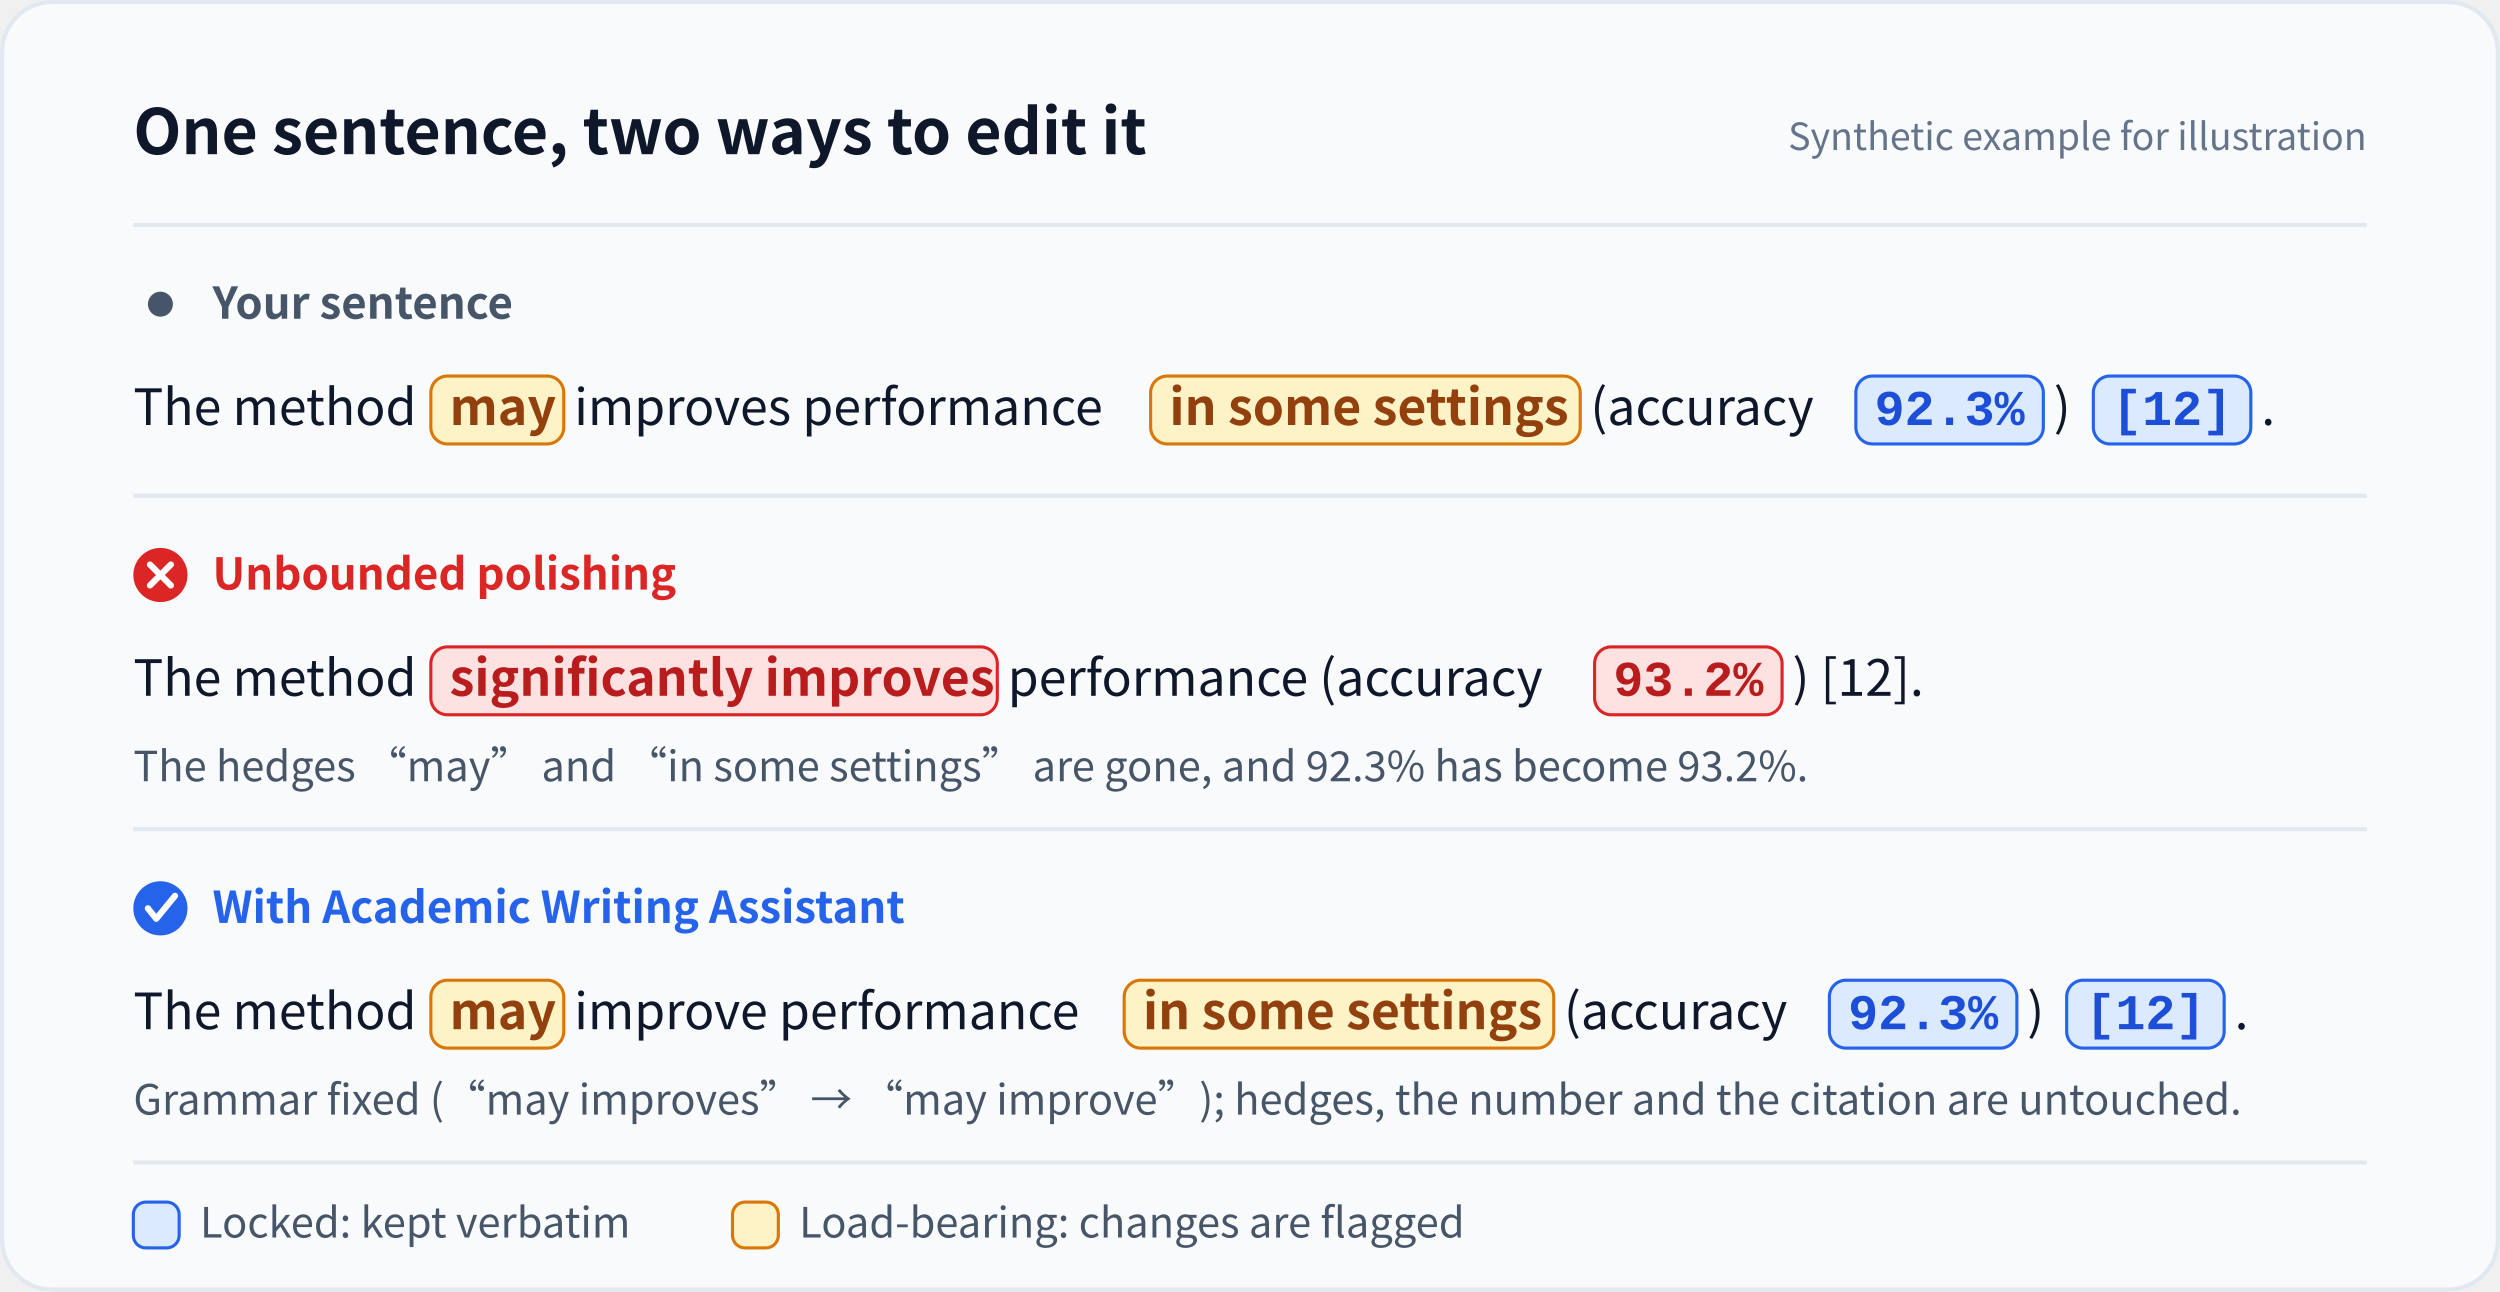
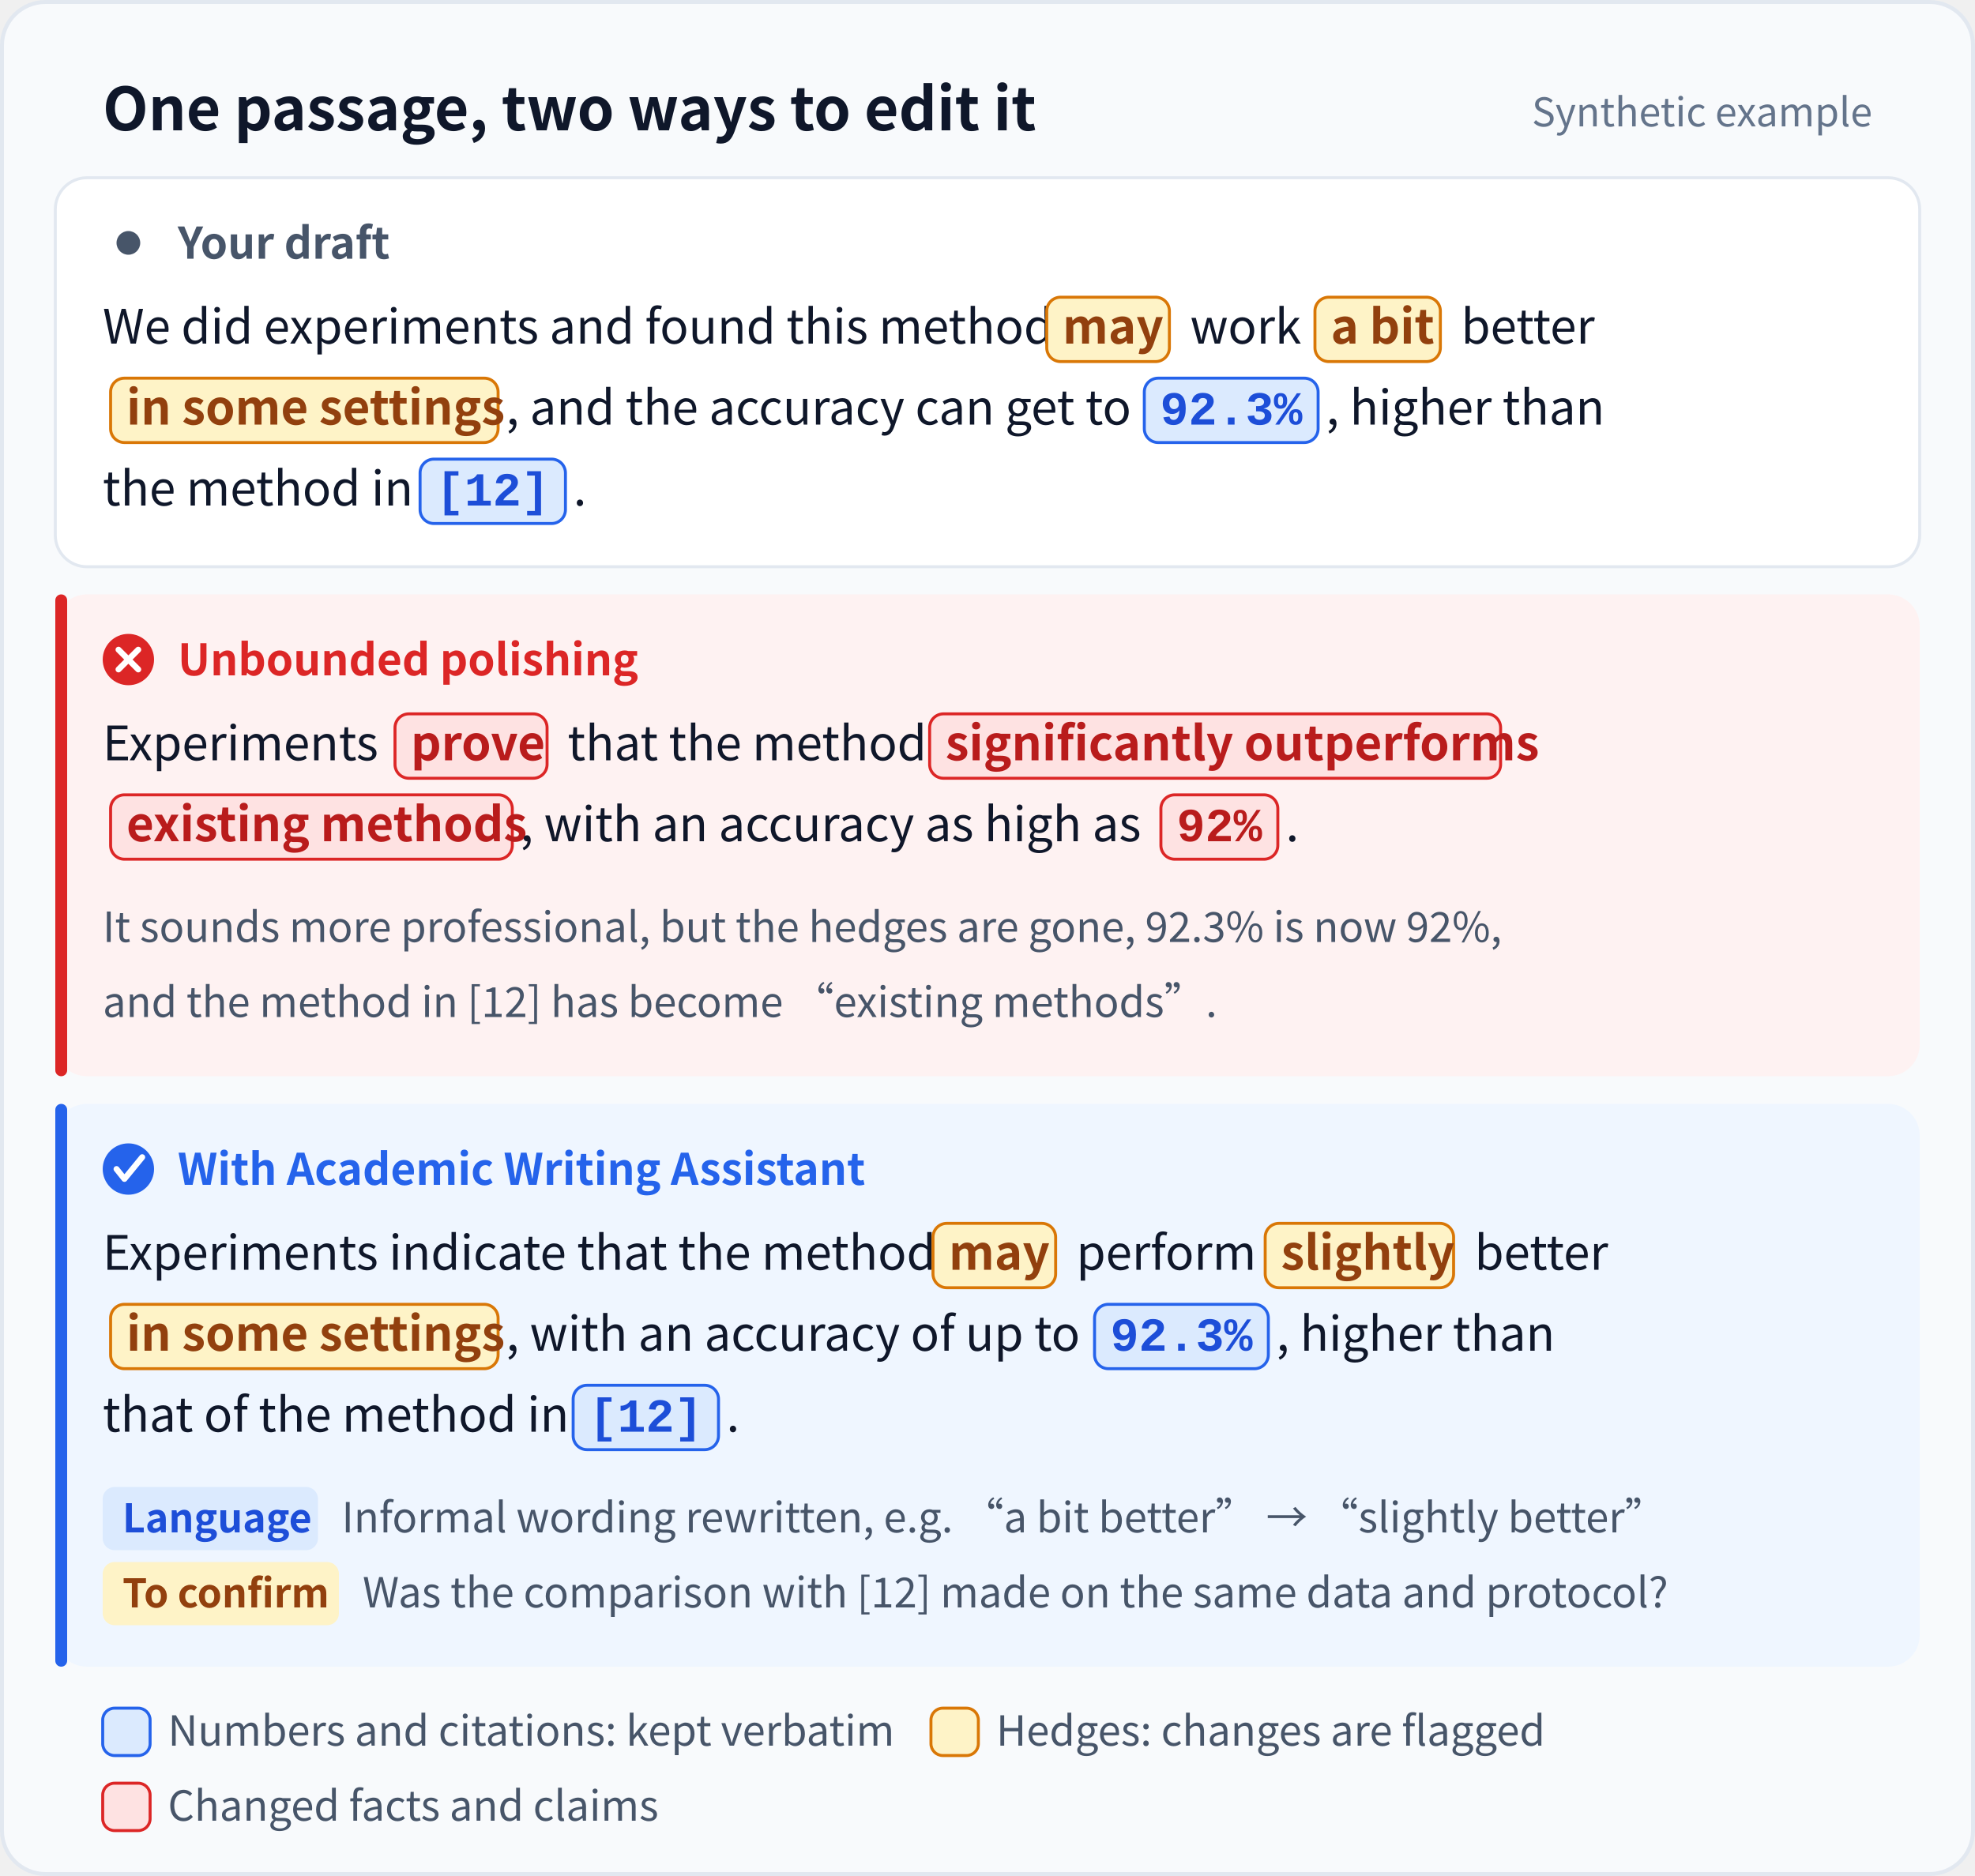
- <svg xmlns="http://www.w3.org/2000/svg" width="1200" height="620" viewBox="0 0 1200 620" role="img" aria-labelledby="title desc">
-   <rect x="1" y="1" width="1198" height="618" rx="24" fill="#F8FAFC" stroke="#E2E8F0" stroke-width="2" />
+ <svg xmlns="http://www.w3.org/2000/svg" width="1000" height="950" viewBox="0 0 1000 950" role="img" aria-labelledby="title desc">
+   <rect x="1" y="1" width="998" height="948" rx="22" fill="#F8FAFC" stroke="#E2E8F0" stroke-width="2" />
  <g id="header">
-     <text x="64.0" y="74.0" font-family="-apple-system, BlinkMacSystemFont, 'Segoe UI', 'PingFang SC', 'Hiragino Sans GB', 'Microsoft YaHei', 'Noto Sans CJK SC', sans-serif" font-size="30" font-weight="700" fill="#0F172A" textLength="480.9" lengthAdjust="spacingAndGlyphs">One sentence, two ways to edit it</text>
-     <text x="1136.0" y="72.0" font-family="-apple-system, BlinkMacSystemFont, 'Segoe UI', 'PingFang SC', 'Hiragino Sans GB', 'Microsoft YaHei', 'Noto Sans CJK SC', sans-serif" font-size="18" font-weight="400" fill="#64748B" text-anchor="end" textLength="293.4" lengthAdjust="spacingAndGlyphs">Synthetic example for illustration</text>
+     <text x="52.0" y="66.0" font-family="-apple-system, BlinkMacSystemFont, 'Segoe UI', 'PingFang SC', 'Hiragino Sans GB', 'Microsoft YaHei', 'Noto Sans CJK SC', sans-serif" font-size="30" font-weight="700" fill="#0F172A" textLength="439.5" lengthAdjust="spacingAndGlyphs">One passage, two ways to edit it</text>
+     <text x="948.0" y="64.0" font-family="-apple-system, BlinkMacSystemFont, 'Segoe UI', 'PingFang SC', 'Hiragino Sans GB', 'Microsoft YaHei', 'Noto Sans CJK SC', sans-serif" font-size="20" font-weight="400" fill="#64748B" text-anchor="end" textLength="168.6" lengthAdjust="spacingAndGlyphs">Synthetic example</text>
  </g>
  <g id="original">
-     <path d="M64 108H1136" stroke="#E2E8F0" stroke-width="2" />
-     <circle cx="77" cy="146" r="6" fill="#475569" />
-     <text x="102.0" y="153.0" font-family="-apple-system, BlinkMacSystemFont, 'Segoe UI', 'PingFang SC', 'Hiragino Sans GB', 'Microsoft YaHei', 'Noto Sans CJK SC', sans-serif" font-size="21" font-weight="600" fill="#475569" textLength="141.3" lengthAdjust="spacingAndGlyphs">Your sentence</text>
-     <text x="64.0" y="204.0" font-family="-apple-system, BlinkMacSystemFont, 'Segoe UI', 'PingFang SC', 'Hiragino Sans GB', 'Microsoft YaHei', 'Noto Sans CJK SC', sans-serif" font-size="24" font-weight="400" fill="#0F172A" textLength="137.8" lengthAdjust="spacingAndGlyphs">The method </text>
-     <rect x="206.8" y="180.5" width="63.8" height="32.6" rx="8" fill="#FEF3C7" stroke="#D97706" stroke-width="1.5" />
-     <text x="215.8" y="204.0" font-family="-apple-system, BlinkMacSystemFont, 'Segoe UI', 'PingFang SC', 'Hiragino Sans GB', 'Microsoft YaHei', 'Noto Sans CJK SC', sans-serif" font-size="24" font-weight="600" fill="#92400E" textLength="45.8" lengthAdjust="spacingAndGlyphs">may</text>
-     <text x="275.6" y="204.0" font-family="-apple-system, BlinkMacSystemFont, 'Segoe UI', 'PingFang SC', 'Hiragino Sans GB', 'Microsoft YaHei', 'Noto Sans CJK SC', sans-serif" font-size="24" font-weight="400" fill="#0F172A" textLength="271.7" lengthAdjust="spacingAndGlyphs"> improves performance </text>
-     <rect x="552.3" y="180.5" width="206.2" height="32.6" rx="8" fill="#FEF3C7" stroke="#D97706" stroke-width="1.5" />
-     <text x="561.3" y="204.0" font-family="-apple-system, BlinkMacSystemFont, 'Segoe UI', 'PingFang SC', 'Hiragino Sans GB', 'Microsoft YaHei', 'Noto Sans CJK SC', sans-serif" font-size="24" font-weight="600" fill="#92400E" textLength="188.2" lengthAdjust="spacingAndGlyphs">in some settings</text>
-     <text x="763.4" y="204.0" font-family="-apple-system, BlinkMacSystemFont, 'Segoe UI', 'PingFang SC', 'Hiragino Sans GB', 'Microsoft YaHei', 'Noto Sans CJK SC', sans-serif" font-size="24" font-weight="400" fill="#0F172A" textLength="122.4" lengthAdjust="spacingAndGlyphs"> (accuracy </text>
-     <rect x="890.8" y="180.5" width="90.0" height="32.6" rx="8" fill="#DBEAFE" stroke="#2563EB" stroke-width="1.5" />
-     <text x="899.8" y="204.0" font-family="ui-monospace, SFMono-Regular, Menlo, Consolas, 'Liberation Mono', monospace" font-size="24" font-weight="600" fill="#1D4ED8" textLength="72.0" lengthAdjust="spacingAndGlyphs">92.3%</text>
-     <text x="985.8" y="204.0" font-family="-apple-system, BlinkMacSystemFont, 'Segoe UI', 'PingFang SC', 'Hiragino Sans GB', 'Microsoft YaHei', 'Noto Sans CJK SC', sans-serif" font-size="24" font-weight="400" fill="#0F172A" textLength="13.9" lengthAdjust="spacingAndGlyphs">) </text>
-     <rect x="1004.8" y="180.5" width="75.6" height="32.6" rx="8" fill="#DBEAFE" stroke="#2563EB" stroke-width="1.5" />
-     <text x="1013.8" y="204.0" font-family="ui-monospace, SFMono-Regular, Menlo, Consolas, 'Liberation Mono', monospace" font-size="24" font-weight="600" fill="#1D4ED8" textLength="57.6" lengthAdjust="spacingAndGlyphs">[12]</text>
-     <text x="1085.4" y="204.0" font-family="-apple-system, BlinkMacSystemFont, 'Segoe UI', 'PingFang SC', 'Hiragino Sans GB', 'Microsoft YaHei', 'Noto Sans CJK SC', sans-serif" font-size="24" font-weight="400" fill="#0F172A" textLength="7.2" lengthAdjust="spacingAndGlyphs">.</text>
+     <rect x="28" y="90" width="944" height="197" rx="16" fill="#FFFFFF" stroke="#E2E8F0" stroke-width="1.5" />
+     <circle cx="65" cy="123" r="6" fill="#475569" />
+     <text x="90.0" y="131.0" font-family="-apple-system, BlinkMacSystemFont, 'Segoe UI', 'PingFang SC', 'Hiragino Sans GB', 'Microsoft YaHei', 'Noto Sans CJK SC', sans-serif" font-size="22" font-weight="700" fill="#475569" textLength="99.7" lengthAdjust="spacingAndGlyphs">Your draft</text>
+     <text x="52.0" y="174.0" font-family="-apple-system, BlinkMacSystemFont, 'Segoe UI', 'PingFang SC', 'Hiragino Sans GB', 'Microsoft YaHei', 'Noto Sans CJK SC', sans-serif" font-size="24" font-weight="400" fill="#0F172A" textLength="467.5" lengthAdjust="spacingAndGlyphs">We did experiments and found this method</text>
+     <rect x="530.0" y="150.5" width="62.1" height="32.6" rx="7" fill="#FEF3C7" stroke="#D97706" stroke-width="1.5" />
+     <text x="538.0" y="174.0" font-family="-apple-system, BlinkMacSystemFont, 'Segoe UI', 'PingFang SC', 'Hiragino Sans GB', 'Microsoft YaHei', 'Noto Sans CJK SC', sans-serif" font-size="24" font-weight="600" fill="#92400E" textLength="46.1" lengthAdjust="spacingAndGlyphs">may</text>
+     <text x="602.6" y="174.0" font-family="-apple-system, BlinkMacSystemFont, 'Segoe UI', 'PingFang SC', 'Hiragino Sans GB', 'Microsoft YaHei', 'Noto Sans CJK SC', sans-serif" font-size="24" font-weight="400" fill="#0F172A" textLength="52.8" lengthAdjust="spacingAndGlyphs">work</text>
+     <rect x="665.8" y="150.5" width="63.5" height="32.6" rx="7" fill="#FEF3C7" stroke="#D97706" stroke-width="1.5" />
+     <text x="673.8" y="174.0" font-family="-apple-system, BlinkMacSystemFont, 'Segoe UI', 'PingFang SC', 'Hiragino Sans GB', 'Microsoft YaHei', 'Noto Sans CJK SC', sans-serif" font-size="24" font-weight="600" fill="#92400E" textLength="47.5" lengthAdjust="spacingAndGlyphs">a bit</text>
+     <text x="739.8" y="174.0" font-family="-apple-system, BlinkMacSystemFont, 'Segoe UI', 'PingFang SC', 'Hiragino Sans GB', 'Microsoft YaHei', 'Noto Sans CJK SC', sans-serif" font-size="24" font-weight="400" fill="#0F172A" textLength="63.6" lengthAdjust="spacingAndGlyphs">better</text>
+     <rect x="56.0" y="191.5" width="196.2" height="32.6" rx="7" fill="#FEF3C7" stroke="#D97706" stroke-width="1.5" />
+     <text x="64.0" y="215.0" font-family="-apple-system, BlinkMacSystemFont, 'Segoe UI', 'PingFang SC', 'Hiragino Sans GB', 'Microsoft YaHei', 'Noto Sans CJK SC', sans-serif" font-size="24" font-weight="600" fill="#92400E" textLength="180.2" lengthAdjust="spacingAndGlyphs">in some settings</text>
+     <text x="256.2" y="215.0" font-family="-apple-system, BlinkMacSystemFont, 'Segoe UI', 'PingFang SC', 'Hiragino Sans GB', 'Microsoft YaHei', 'Noto Sans CJK SC', sans-serif" font-size="24" font-weight="400" fill="#0F172A" textLength="312.7" lengthAdjust="spacingAndGlyphs">, and the accuracy can get to</text>
+     <rect x="579.4" y="191.5" width="88.0" height="32.6" rx="7" fill="#DBEAFE" stroke="#2563EB" stroke-width="1.5" />
+     <text x="587.4" y="215.0" font-family="ui-monospace, SFMono-Regular, Menlo, Consolas, 'Liberation Mono', monospace" font-size="24" font-weight="600" fill="#1D4ED8" textLength="72.0" lengthAdjust="spacingAndGlyphs">92.3%</text>
+     <text x="671.4" y="215.0" font-family="-apple-system, BlinkMacSystemFont, 'Segoe UI', 'PingFang SC', 'Hiragino Sans GB', 'Microsoft YaHei', 'Noto Sans CJK SC', sans-serif" font-size="24" font-weight="400" fill="#0F172A" textLength="135.1" lengthAdjust="spacingAndGlyphs">, higher than</text>
+     <text x="52.0" y="256.0" font-family="-apple-system, BlinkMacSystemFont, 'Segoe UI', 'PingFang SC', 'Hiragino Sans GB', 'Microsoft YaHei', 'Noto Sans CJK SC', sans-serif" font-size="24" font-weight="400" fill="#0F172A" textLength="150.2" lengthAdjust="spacingAndGlyphs">the method in</text>
+     <rect x="212.7" y="232.5" width="73.6" height="32.6" rx="7" fill="#DBEAFE" stroke="#2563EB" stroke-width="1.5" />
+     <text x="220.7" y="256.0" font-family="ui-monospace, SFMono-Regular, Menlo, Consolas, 'Liberation Mono', monospace" font-size="24" font-weight="600" fill="#1D4ED8" textLength="57.6" lengthAdjust="spacingAndGlyphs">[12]</text>
+     <text x="290.3" y="256.0" font-family="-apple-system, BlinkMacSystemFont, 'Segoe UI', 'PingFang SC', 'Hiragino Sans GB', 'Microsoft YaHei', 'Noto Sans CJK SC', sans-serif" font-size="24" font-weight="400" fill="#0F172A" textLength="6.5" lengthAdjust="spacingAndGlyphs">.</text>
  </g>
  <g id="unbounded">
-     <path d="M64 238H1136" stroke="#E2E8F0" stroke-width="2" />
-     <circle cx="77" cy="276" r="13" fill="#DC2626" />
-     <path d="M72 271L82 281M82 271L72 281" fill="none" stroke="#FFFFFF" stroke-width="3" stroke-linecap="round" />
-     <text x="102.0" y="283.0" font-family="-apple-system, BlinkMacSystemFont, 'Segoe UI', 'PingFang SC', 'Hiragino Sans GB', 'Microsoft YaHei', 'Noto Sans CJK SC', sans-serif" font-size="21" font-weight="600" fill="#DC2626" textLength="193.6" lengthAdjust="spacingAndGlyphs">Unbounded polishing</text>
-     <text x="64.0" y="334.0" font-family="-apple-system, BlinkMacSystemFont, 'Segoe UI', 'PingFang SC', 'Hiragino Sans GB', 'Microsoft YaHei', 'Noto Sans CJK SC', sans-serif" font-size="24" font-weight="400" fill="#0F172A" textLength="137.8" lengthAdjust="spacingAndGlyphs">The method </text>
-     <rect x="206.8" y="310.5" width="271.9" height="32.6" rx="8" fill="#FEE2E2" stroke="#DC2626" stroke-width="1.5" />
-     <text x="215.8" y="334.0" font-family="-apple-system, BlinkMacSystemFont, 'Segoe UI', 'PingFang SC', 'Hiragino Sans GB', 'Microsoft YaHei', 'Noto Sans CJK SC', sans-serif" font-size="24" font-weight="600" fill="#B91C1C" textLength="253.9" lengthAdjust="spacingAndGlyphs">significantly improves</text>
-     <text x="483.7" y="334.0" font-family="-apple-system, BlinkMacSystemFont, 'Segoe UI', 'PingFang SC', 'Hiragino Sans GB', 'Microsoft YaHei', 'Noto Sans CJK SC', sans-serif" font-size="24" font-weight="400" fill="#0F172A" textLength="276.7" lengthAdjust="spacingAndGlyphs"> performance (accuracy </text>
-     <rect x="765.4" y="310.5" width="90.0" height="32.6" rx="8" fill="#FEE2E2" stroke="#DC2626" stroke-width="1.5" />
-     <text x="774.4" y="334.0" font-family="ui-monospace, SFMono-Regular, Menlo, Consolas, 'Liberation Mono', monospace" font-size="24" font-weight="600" fill="#B91C1C" textLength="72.0" lengthAdjust="spacingAndGlyphs">93.2%</text>
-     <text x="860.4" y="334.0" font-family="-apple-system, BlinkMacSystemFont, 'Segoe UI', 'PingFang SC', 'Hiragino Sans GB', 'Microsoft YaHei', 'Noto Sans CJK SC', sans-serif" font-size="24" font-weight="400" fill="#0F172A" textLength="65.3" lengthAdjust="spacingAndGlyphs">) [12].</text>
-     <text x="64.0" y="375.0" font-family="-apple-system, BlinkMacSystemFont, 'Segoe UI', 'PingFang SC', 'Hiragino Sans GB', 'Microsoft YaHei', 'Noto Sans CJK SC', sans-serif" font-size="20" font-weight="400" fill="#475569" textLength="768.2" lengthAdjust="spacingAndGlyphs">The hedges “may” and “in some settings” are gone, and 92.3% has become 93.2%.</text>
+     <rect x="28" y="301" width="944" height="244" rx="16" fill="#FEF2F2" />
+     <rect x="28" y="301" width="6" height="244" rx="3" fill="#DC2626" />
+     <circle cx="65" cy="334" r="13" fill="#DC2626" />
+     <path d="M60 329L70 339M70 329L60 339" fill="none" stroke="#FFFFFF" stroke-width="3" stroke-linecap="round" />
+     <text x="90.0" y="342.0" font-family="-apple-system, BlinkMacSystemFont, 'Segoe UI', 'PingFang SC', 'Hiragino Sans GB', 'Microsoft YaHei', 'Noto Sans CJK SC', sans-serif" font-size="22" font-weight="700" fill="#DC2626" textLength="211.2" lengthAdjust="spacingAndGlyphs">Unbounded polishing</text>
+     <text x="52.0" y="385.0" font-family="-apple-system, BlinkMacSystemFont, 'Segoe UI', 'PingFang SC', 'Hiragino Sans GB', 'Microsoft YaHei', 'Noto Sans CJK SC', sans-serif" font-size="24" font-weight="400" fill="#0F172A" textLength="137.5" lengthAdjust="spacingAndGlyphs">Experiments</text>
+     <rect x="200.0" y="361.5" width="77.0" height="32.6" rx="7" fill="#FEE2E2" stroke="#DC2626" stroke-width="1.5" />
+     <text x="208.0" y="385.0" font-family="-apple-system, BlinkMacSystemFont, 'Segoe UI', 'PingFang SC', 'Hiragino Sans GB', 'Microsoft YaHei', 'Noto Sans CJK SC', sans-serif" font-size="24" font-weight="600" fill="#B91C1C" textLength="61.0" lengthAdjust="spacingAndGlyphs">prove</text>
+     <text x="287.4" y="385.0" font-family="-apple-system, BlinkMacSystemFont, 'Segoe UI', 'PingFang SC', 'Hiragino Sans GB', 'Microsoft YaHei', 'Noto Sans CJK SC', sans-serif" font-size="24" font-weight="400" fill="#0F172A" textLength="172.8" lengthAdjust="spacingAndGlyphs">that the method</text>
+     <rect x="470.7" y="361.5" width="289.1" height="32.6" rx="7" fill="#FEE2E2" stroke="#DC2626" stroke-width="1.5" />
+     <text x="478.7" y="385.0" font-family="-apple-system, BlinkMacSystemFont, 'Segoe UI', 'PingFang SC', 'Hiragino Sans GB', 'Microsoft YaHei', 'Noto Sans CJK SC', sans-serif" font-size="24" font-weight="600" fill="#B91C1C" textLength="273.1" lengthAdjust="spacingAndGlyphs">significantly outperforms</text>
+     <rect x="56.0" y="402.5" width="203.4" height="32.6" rx="7" fill="#FEE2E2" stroke="#DC2626" stroke-width="1.5" />
+     <text x="64.0" y="426.0" font-family="-apple-system, BlinkMacSystemFont, 'Segoe UI', 'PingFang SC', 'Hiragino Sans GB', 'Microsoft YaHei', 'Noto Sans CJK SC', sans-serif" font-size="24" font-weight="600" fill="#B91C1C" textLength="187.4" lengthAdjust="spacingAndGlyphs">existing methods</text>
+     <text x="263.4" y="426.0" font-family="-apple-system, BlinkMacSystemFont, 'Segoe UI', 'PingFang SC', 'Hiragino Sans GB', 'Microsoft YaHei', 'Noto Sans CJK SC', sans-serif" font-size="24" font-weight="400" fill="#0F172A" textLength="313.9" lengthAdjust="spacingAndGlyphs">, with an accuracy as high as</text>
+     <rect x="587.8" y="402.5" width="59.2" height="32.6" rx="7" fill="#FEE2E2" stroke="#DC2626" stroke-width="1.5" />
+     <text x="595.8" y="426.0" font-family="ui-monospace, SFMono-Regular, Menlo, Consolas, 'Liberation Mono', monospace" font-size="24" font-weight="600" fill="#B91C1C" textLength="43.2" lengthAdjust="spacingAndGlyphs">92%</text>
+     <text x="651.0" y="426.0" font-family="-apple-system, BlinkMacSystemFont, 'Segoe UI', 'PingFang SC', 'Hiragino Sans GB', 'Microsoft YaHei', 'Noto Sans CJK SC', sans-serif" font-size="24" font-weight="400" fill="#0F172A" textLength="6.5" lengthAdjust="spacingAndGlyphs">.</text>
+     <text x="52.0" y="477.0" font-family="-apple-system, BlinkMacSystemFont, 'Segoe UI', 'PingFang SC', 'Hiragino Sans GB', 'Microsoft YaHei', 'Noto Sans CJK SC', sans-serif" font-size="21" font-weight="400" fill="#475569" textLength="701.4" lengthAdjust="spacingAndGlyphs">It sounds more professional, but the hedges are gone, 92.3% is now 92%,</text>
+     <text x="52.0" y="515.0" font-family="-apple-system, BlinkMacSystemFont, 'Segoe UI', 'PingFang SC', 'Hiragino Sans GB', 'Microsoft YaHei', 'Noto Sans CJK SC', sans-serif" font-size="21" font-weight="400" fill="#475569" textLength="530.5" lengthAdjust="spacingAndGlyphs">and the method in [12] has become “existing methods”.</text>
  </g>
  <g id="skill">
-     <path d="M64 398H1136" stroke="#E2E8F0" stroke-width="2" />
-     <circle cx="77" cy="436" r="13" fill="#2563EB" />
-     <path d="M71 436L75 441L84 430" fill="none" stroke="#FFFFFF" stroke-width="3" stroke-linecap="round" stroke-linejoin="round" />
-     <text x="102.0" y="443.0" font-family="-apple-system, BlinkMacSystemFont, 'Segoe UI', 'PingFang SC', 'Hiragino Sans GB', 'Microsoft YaHei', 'Noto Sans CJK SC', sans-serif" font-size="21" font-weight="600" fill="#2563EB" textLength="329.1" lengthAdjust="spacingAndGlyphs">With Academic Writing Assistant</text>
-     <text x="64.0" y="494.0" font-family="-apple-system, BlinkMacSystemFont, 'Segoe UI', 'PingFang SC', 'Hiragino Sans GB', 'Microsoft YaHei', 'Noto Sans CJK SC', sans-serif" font-size="24" font-weight="400" fill="#0F172A" textLength="137.8" lengthAdjust="spacingAndGlyphs">The method </text>
-     <rect x="206.8" y="470.5" width="63.8" height="32.6" rx="8" fill="#FEF3C7" stroke="#D97706" stroke-width="1.5" />
-     <text x="215.8" y="494.0" font-family="-apple-system, BlinkMacSystemFont, 'Segoe UI', 'PingFang SC', 'Hiragino Sans GB', 'Microsoft YaHei', 'Noto Sans CJK SC', sans-serif" font-size="24" font-weight="600" fill="#92400E" textLength="45.8" lengthAdjust="spacingAndGlyphs">may</text>
-     <text x="275.6" y="494.0" font-family="-apple-system, BlinkMacSystemFont, 'Segoe UI', 'PingFang SC', 'Hiragino Sans GB', 'Microsoft YaHei', 'Noto Sans CJK SC', sans-serif" font-size="24" font-weight="400" fill="#0F172A" textLength="259.0" lengthAdjust="spacingAndGlyphs"> improve performance </text>
-     <rect x="539.6" y="470.5" width="206.2" height="32.6" rx="8" fill="#FEF3C7" stroke="#D97706" stroke-width="1.5" />
-     <text x="548.6" y="494.0" font-family="-apple-system, BlinkMacSystemFont, 'Segoe UI', 'PingFang SC', 'Hiragino Sans GB', 'Microsoft YaHei', 'Noto Sans CJK SC', sans-serif" font-size="24" font-weight="600" fill="#92400E" textLength="188.2" lengthAdjust="spacingAndGlyphs">in some settings</text>
-     <text x="750.7" y="494.0" font-family="-apple-system, BlinkMacSystemFont, 'Segoe UI', 'PingFang SC', 'Hiragino Sans GB', 'Microsoft YaHei', 'Noto Sans CJK SC', sans-serif" font-size="24" font-weight="400" fill="#0F172A" textLength="122.4" lengthAdjust="spacingAndGlyphs"> (accuracy </text>
-     <rect x="878.1" y="470.5" width="90.0" height="32.6" rx="8" fill="#DBEAFE" stroke="#2563EB" stroke-width="1.5" />
-     <text x="887.1" y="494.0" font-family="ui-monospace, SFMono-Regular, Menlo, Consolas, 'Liberation Mono', monospace" font-size="24" font-weight="600" fill="#1D4ED8" textLength="72.0" lengthAdjust="spacingAndGlyphs">92.3%</text>
-     <text x="973.1" y="494.0" font-family="-apple-system, BlinkMacSystemFont, 'Segoe UI', 'PingFang SC', 'Hiragino Sans GB', 'Microsoft YaHei', 'Noto Sans CJK SC', sans-serif" font-size="24" font-weight="400" fill="#0F172A" textLength="13.9" lengthAdjust="spacingAndGlyphs">) </text>
-     <rect x="992.0" y="470.5" width="75.6" height="32.6" rx="8" fill="#DBEAFE" stroke="#2563EB" stroke-width="1.5" />
-     <text x="1001.0" y="494.0" font-family="ui-monospace, SFMono-Regular, Menlo, Consolas, 'Liberation Mono', monospace" font-size="24" font-weight="600" fill="#1D4ED8" textLength="57.6" lengthAdjust="spacingAndGlyphs">[12]</text>
-     <text x="1072.6" y="494.0" font-family="-apple-system, BlinkMacSystemFont, 'Segoe UI', 'PingFang SC', 'Hiragino Sans GB', 'Microsoft YaHei', 'Noto Sans CJK SC', sans-serif" font-size="24" font-weight="400" fill="#0F172A" textLength="7.2" lengthAdjust="spacingAndGlyphs">.</text>
-     <text x="64.0" y="535.0" font-family="-apple-system, BlinkMacSystemFont, 'Segoe UI', 'PingFang SC', 'Hiragino Sans GB', 'Microsoft YaHei', 'Noto Sans CJK SC', sans-serif" font-size="20" font-weight="400" fill="#475569" textLength="969.4" lengthAdjust="spacingAndGlyphs">Grammar fixed (“may improves” → “may improve”); hedges, the number and the citation are untouched.</text>
+     <rect x="28" y="559" width="944" height="285" rx="16" fill="#EFF6FF" />
+     <rect x="28" y="559" width="6" height="285" rx="3" fill="#2563EB" />
+     <circle cx="65" cy="592" r="13" fill="#2563EB" />
+     <path d="M59 592L63 597L72 586" fill="none" stroke="#FFFFFF" stroke-width="3" stroke-linecap="round" stroke-linejoin="round" />
+     <text x="90.0" y="600.0" font-family="-apple-system, BlinkMacSystemFont, 'Segoe UI', 'PingFang SC', 'Hiragino Sans GB', 'Microsoft YaHei', 'Noto Sans CJK SC', sans-serif" font-size="22" font-weight="700" fill="#2563EB" textLength="326.7" lengthAdjust="spacingAndGlyphs">With Academic Writing Assistant</text>
+     <text x="52.0" y="643.0" font-family="-apple-system, BlinkMacSystemFont, 'Segoe UI', 'PingFang SC', 'Hiragino Sans GB', 'Microsoft YaHei', 'Noto Sans CJK SC', sans-serif" font-size="24" font-weight="400" fill="#0F172A" textLength="409.9" lengthAdjust="spacingAndGlyphs">Experiments indicate that the method</text>
+     <rect x="472.4" y="619.5" width="62.1" height="32.6" rx="7" fill="#FEF3C7" stroke="#D97706" stroke-width="1.5" />
+     <text x="480.4" y="643.0" font-family="-apple-system, BlinkMacSystemFont, 'Segoe UI', 'PingFang SC', 'Hiragino Sans GB', 'Microsoft YaHei', 'Noto Sans CJK SC', sans-serif" font-size="24" font-weight="600" fill="#92400E" textLength="46.1" lengthAdjust="spacingAndGlyphs">may</text>
+     <text x="545.0" y="643.0" font-family="-apple-system, BlinkMacSystemFont, 'Segoe UI', 'PingFang SC', 'Hiragino Sans GB', 'Microsoft YaHei', 'Noto Sans CJK SC', sans-serif" font-size="24" font-weight="400" fill="#0F172A" textLength="85.2" lengthAdjust="spacingAndGlyphs">perform</text>
+     <rect x="640.6" y="619.5" width="95.4" height="32.6" rx="7" fill="#FEF3C7" stroke="#D97706" stroke-width="1.5" />
+     <text x="648.6" y="643.0" font-family="-apple-system, BlinkMacSystemFont, 'Segoe UI', 'PingFang SC', 'Hiragino Sans GB', 'Microsoft YaHei', 'Noto Sans CJK SC', sans-serif" font-size="24" font-weight="600" fill="#92400E" textLength="79.4" lengthAdjust="spacingAndGlyphs">slightly</text>
+     <text x="746.6" y="643.0" font-family="-apple-system, BlinkMacSystemFont, 'Segoe UI', 'PingFang SC', 'Hiragino Sans GB', 'Microsoft YaHei', 'Noto Sans CJK SC', sans-serif" font-size="24" font-weight="400" fill="#0F172A" textLength="63.6" lengthAdjust="spacingAndGlyphs">better</text>
+     <rect x="56.0" y="660.5" width="196.2" height="32.6" rx="7" fill="#FEF3C7" stroke="#D97706" stroke-width="1.5" />
+     <text x="64.0" y="684.0" font-family="-apple-system, BlinkMacSystemFont, 'Segoe UI', 'PingFang SC', 'Hiragino Sans GB', 'Microsoft YaHei', 'Noto Sans CJK SC', sans-serif" font-size="24" font-weight="600" fill="#92400E" textLength="180.2" lengthAdjust="spacingAndGlyphs">in some settings</text>
+     <text x="256.2" y="684.0" font-family="-apple-system, BlinkMacSystemFont, 'Segoe UI', 'PingFang SC', 'Hiragino Sans GB', 'Microsoft YaHei', 'Noto Sans CJK SC', sans-serif" font-size="24" font-weight="400" fill="#0F172A" textLength="287.5" lengthAdjust="spacingAndGlyphs">, with an accuracy of up to</text>
+     <rect x="554.2" y="660.5" width="88.0" height="32.6" rx="7" fill="#DBEAFE" stroke="#2563EB" stroke-width="1.5" />
+     <text x="562.2" y="684.0" font-family="ui-monospace, SFMono-Regular, Menlo, Consolas, 'Liberation Mono', monospace" font-size="24" font-weight="600" fill="#1D4ED8" textLength="72.0" lengthAdjust="spacingAndGlyphs">92.3%</text>
+     <text x="646.2" y="684.0" font-family="-apple-system, BlinkMacSystemFont, 'Segoe UI', 'PingFang SC', 'Hiragino Sans GB', 'Microsoft YaHei', 'Noto Sans CJK SC', sans-serif" font-size="24" font-weight="400" fill="#0F172A" textLength="135.1" lengthAdjust="spacingAndGlyphs">, higher than</text>
+     <text x="52.0" y="725.0" font-family="-apple-system, BlinkMacSystemFont, 'Segoe UI', 'PingFang SC', 'Hiragino Sans GB', 'Microsoft YaHei', 'Noto Sans CJK SC', sans-serif" font-size="24" font-weight="400" fill="#0F172A" textLength="227.8" lengthAdjust="spacingAndGlyphs">that of the method in</text>
+     <rect x="290.2" y="701.5" width="73.6" height="32.6" rx="7" fill="#DBEAFE" stroke="#2563EB" stroke-width="1.5" />
+     <text x="298.2" y="725.0" font-family="ui-monospace, SFMono-Regular, Menlo, Consolas, 'Liberation Mono', monospace" font-size="24" font-weight="600" fill="#1D4ED8" textLength="57.6" lengthAdjust="spacingAndGlyphs">[12]</text>
+     <text x="367.8" y="725.0" font-family="-apple-system, BlinkMacSystemFont, 'Segoe UI', 'PingFang SC', 'Hiragino Sans GB', 'Microsoft YaHei', 'Noto Sans CJK SC', sans-serif" font-size="24" font-weight="400" fill="#0F172A" textLength="6.5" lengthAdjust="spacingAndGlyphs">.</text>
+     <rect x="52" y="753" width="109.0" height="32" rx="6" fill="#DBEAFE" />
+     <text x="62.0" y="776.0" font-family="-apple-system, BlinkMacSystemFont, 'Segoe UI', 'PingFang SC', 'Hiragino Sans GB', 'Microsoft YaHei', 'Noto Sans CJK SC', sans-serif" font-size="20" font-weight="600" fill="#1D4ED8" textLength="89.0" lengthAdjust="spacingAndGlyphs">Language</text>
+     <text x="173.0" y="776.0" font-family="-apple-system, BlinkMacSystemFont, 'Segoe UI', 'PingFang SC', 'Hiragino Sans GB', 'Microsoft YaHei', 'Noto Sans CJK SC', sans-serif" font-size="21" font-weight="400" fill="#475569" textLength="599.8" lengthAdjust="spacingAndGlyphs">Informal wording rewritten, e.g. “a bit better” → “slightly better”</text>
+     <rect x="52" y="791" width="119.6" height="32" rx="6" fill="#FEF3C7" />
+     <text x="62.0" y="814.0" font-family="-apple-system, BlinkMacSystemFont, 'Segoe UI', 'PingFang SC', 'Hiragino Sans GB', 'Microsoft YaHei', 'Noto Sans CJK SC', sans-serif" font-size="20" font-weight="600" fill="#92400E" textLength="99.6" lengthAdjust="spacingAndGlyphs">To confirm</text>
+     <text x="183.6" y="814.0" font-family="-apple-system, BlinkMacSystemFont, 'Segoe UI', 'PingFang SC', 'Hiragino Sans GB', 'Microsoft YaHei', 'Noto Sans CJK SC', sans-serif" font-size="21" font-weight="400" fill="#475569" textLength="649.5" lengthAdjust="spacingAndGlyphs">Was the comparison with [12] made on the same data and protocol?</text>
  </g>
  <g id="legend">
-     <path d="M64 558H1136" stroke="#E2E8F0" stroke-width="2" />
-     <rect x="64" y="577" width="22" height="22" rx="6" fill="#DBEAFE" stroke="#2563EB" stroke-width="1.5" />
-     <text x="96.0" y="594.0" font-family="-apple-system, BlinkMacSystemFont, 'Segoe UI', 'PingFang SC', 'Hiragino Sans GB', 'Microsoft YaHei', 'Noto Sans CJK SC', sans-serif" font-size="20" font-weight="400" fill="#475569" textLength="211.6" lengthAdjust="spacingAndGlyphs">Locked: kept verbatim</text>
-     <rect x="351.6" y="577" width="22" height="22" rx="6" fill="#FEF3C7" stroke="#D97706" stroke-width="1.5" />
-     <text x="383.6" y="594.0" font-family="-apple-system, BlinkMacSystemFont, 'Segoe UI', 'PingFang SC', 'Hiragino Sans GB', 'Microsoft YaHei', 'Noto Sans CJK SC', sans-serif" font-size="20" font-weight="400" fill="#475569" textLength="322.8" lengthAdjust="spacingAndGlyphs">Load-bearing: changes are flagged</text>
+     <rect x="52" y="865" width="24" height="24" rx="6" fill="#DBEAFE" stroke="#2563EB" stroke-width="1.5" />
+     <text x="85.0" y="884.0" font-family="-apple-system, BlinkMacSystemFont, 'Segoe UI', 'PingFang SC', 'Hiragino Sans GB', 'Microsoft YaHei', 'Noto Sans CJK SC', sans-serif" font-size="21" font-weight="400" fill="#475569" textLength="356.4" lengthAdjust="spacingAndGlyphs">Numbers and citations: kept verbatim</text>
+     <rect x="471.37" y="865" width="24" height="24" rx="6" fill="#FEF3C7" stroke="#D97706" stroke-width="1.5" />
+     <text x="504.4" y="884.0" font-family="-apple-system, BlinkMacSystemFont, 'Segoe UI', 'PingFang SC', 'Hiragino Sans GB', 'Microsoft YaHei', 'Noto Sans CJK SC', sans-serif" font-size="21" font-weight="400" fill="#475569" textLength="271.3" lengthAdjust="spacingAndGlyphs">Hedges: changes are flagged</text>
+     <rect x="52" y="903" width="24" height="24" rx="6" fill="#FEE2E2" stroke="#DC2626" stroke-width="1.5" />
+     <text x="85.0" y="922.0" font-family="-apple-system, BlinkMacSystemFont, 'Segoe UI', 'PingFang SC', 'Hiragino Sans GB', 'Microsoft YaHei', 'Noto Sans CJK SC', sans-serif" font-size="21" font-weight="400" fill="#475569" textLength="245.7" lengthAdjust="spacingAndGlyphs">Changed facts and claims</text>
  </g>
</svg>
